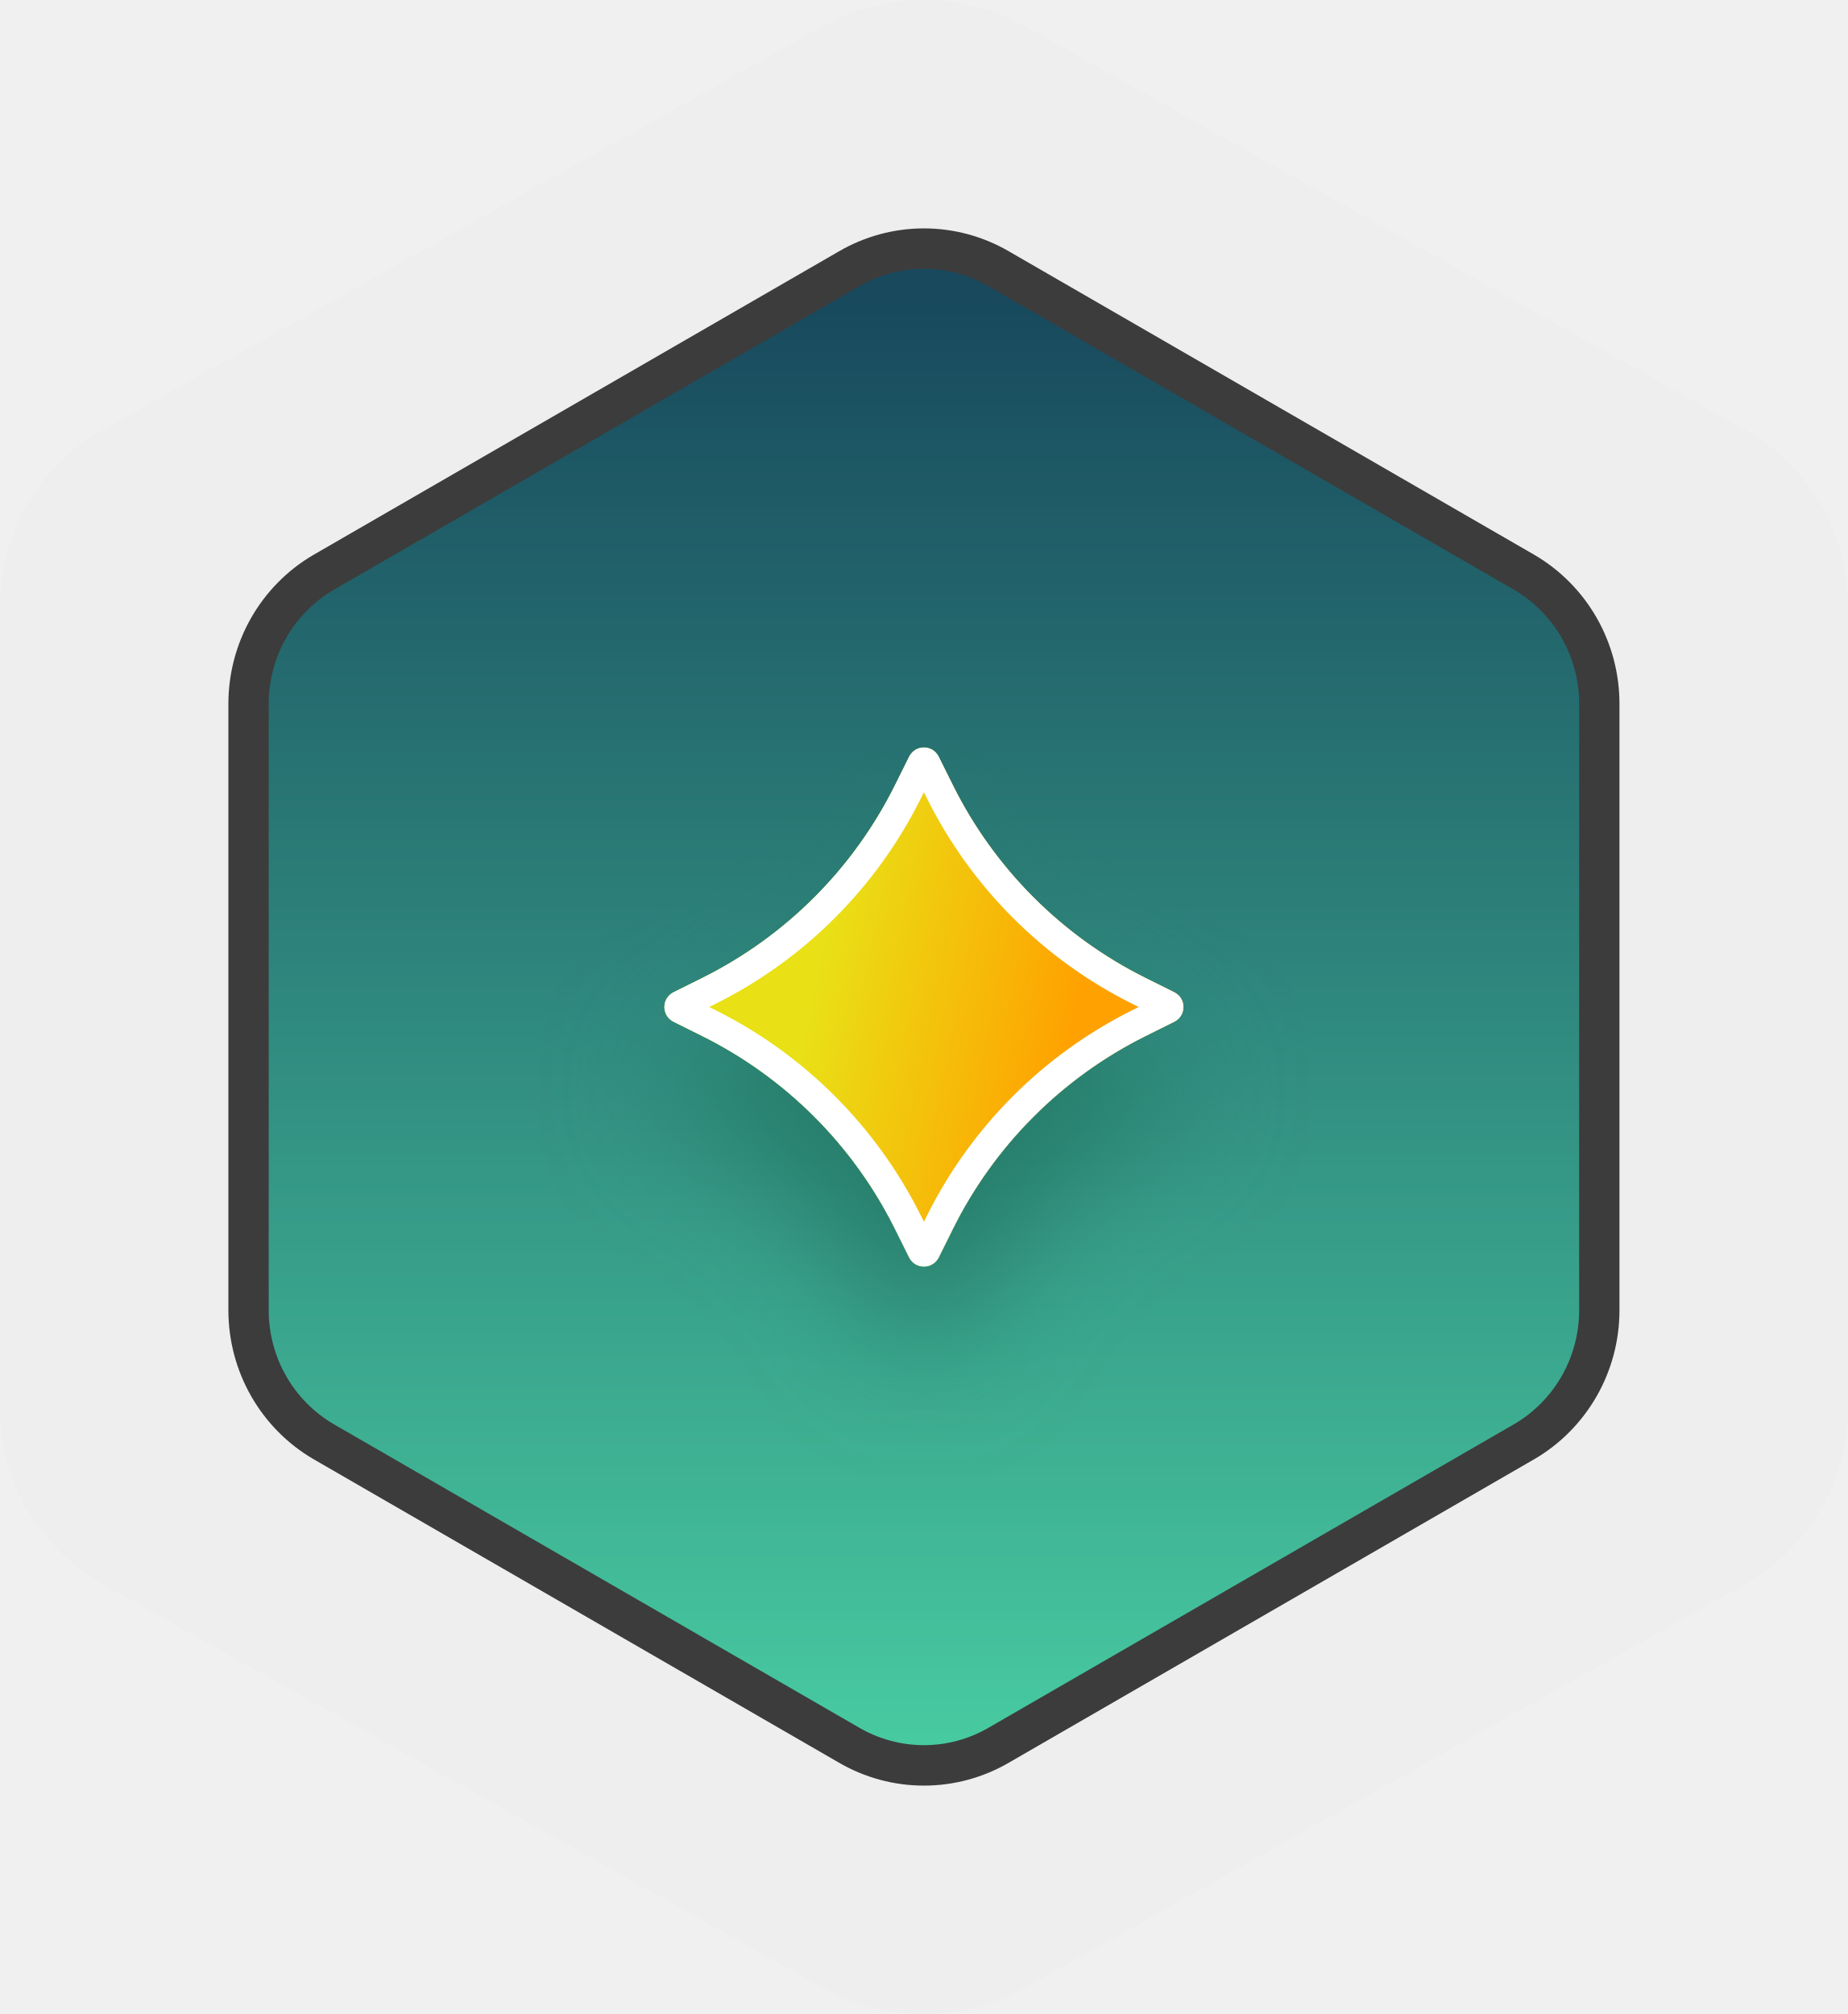
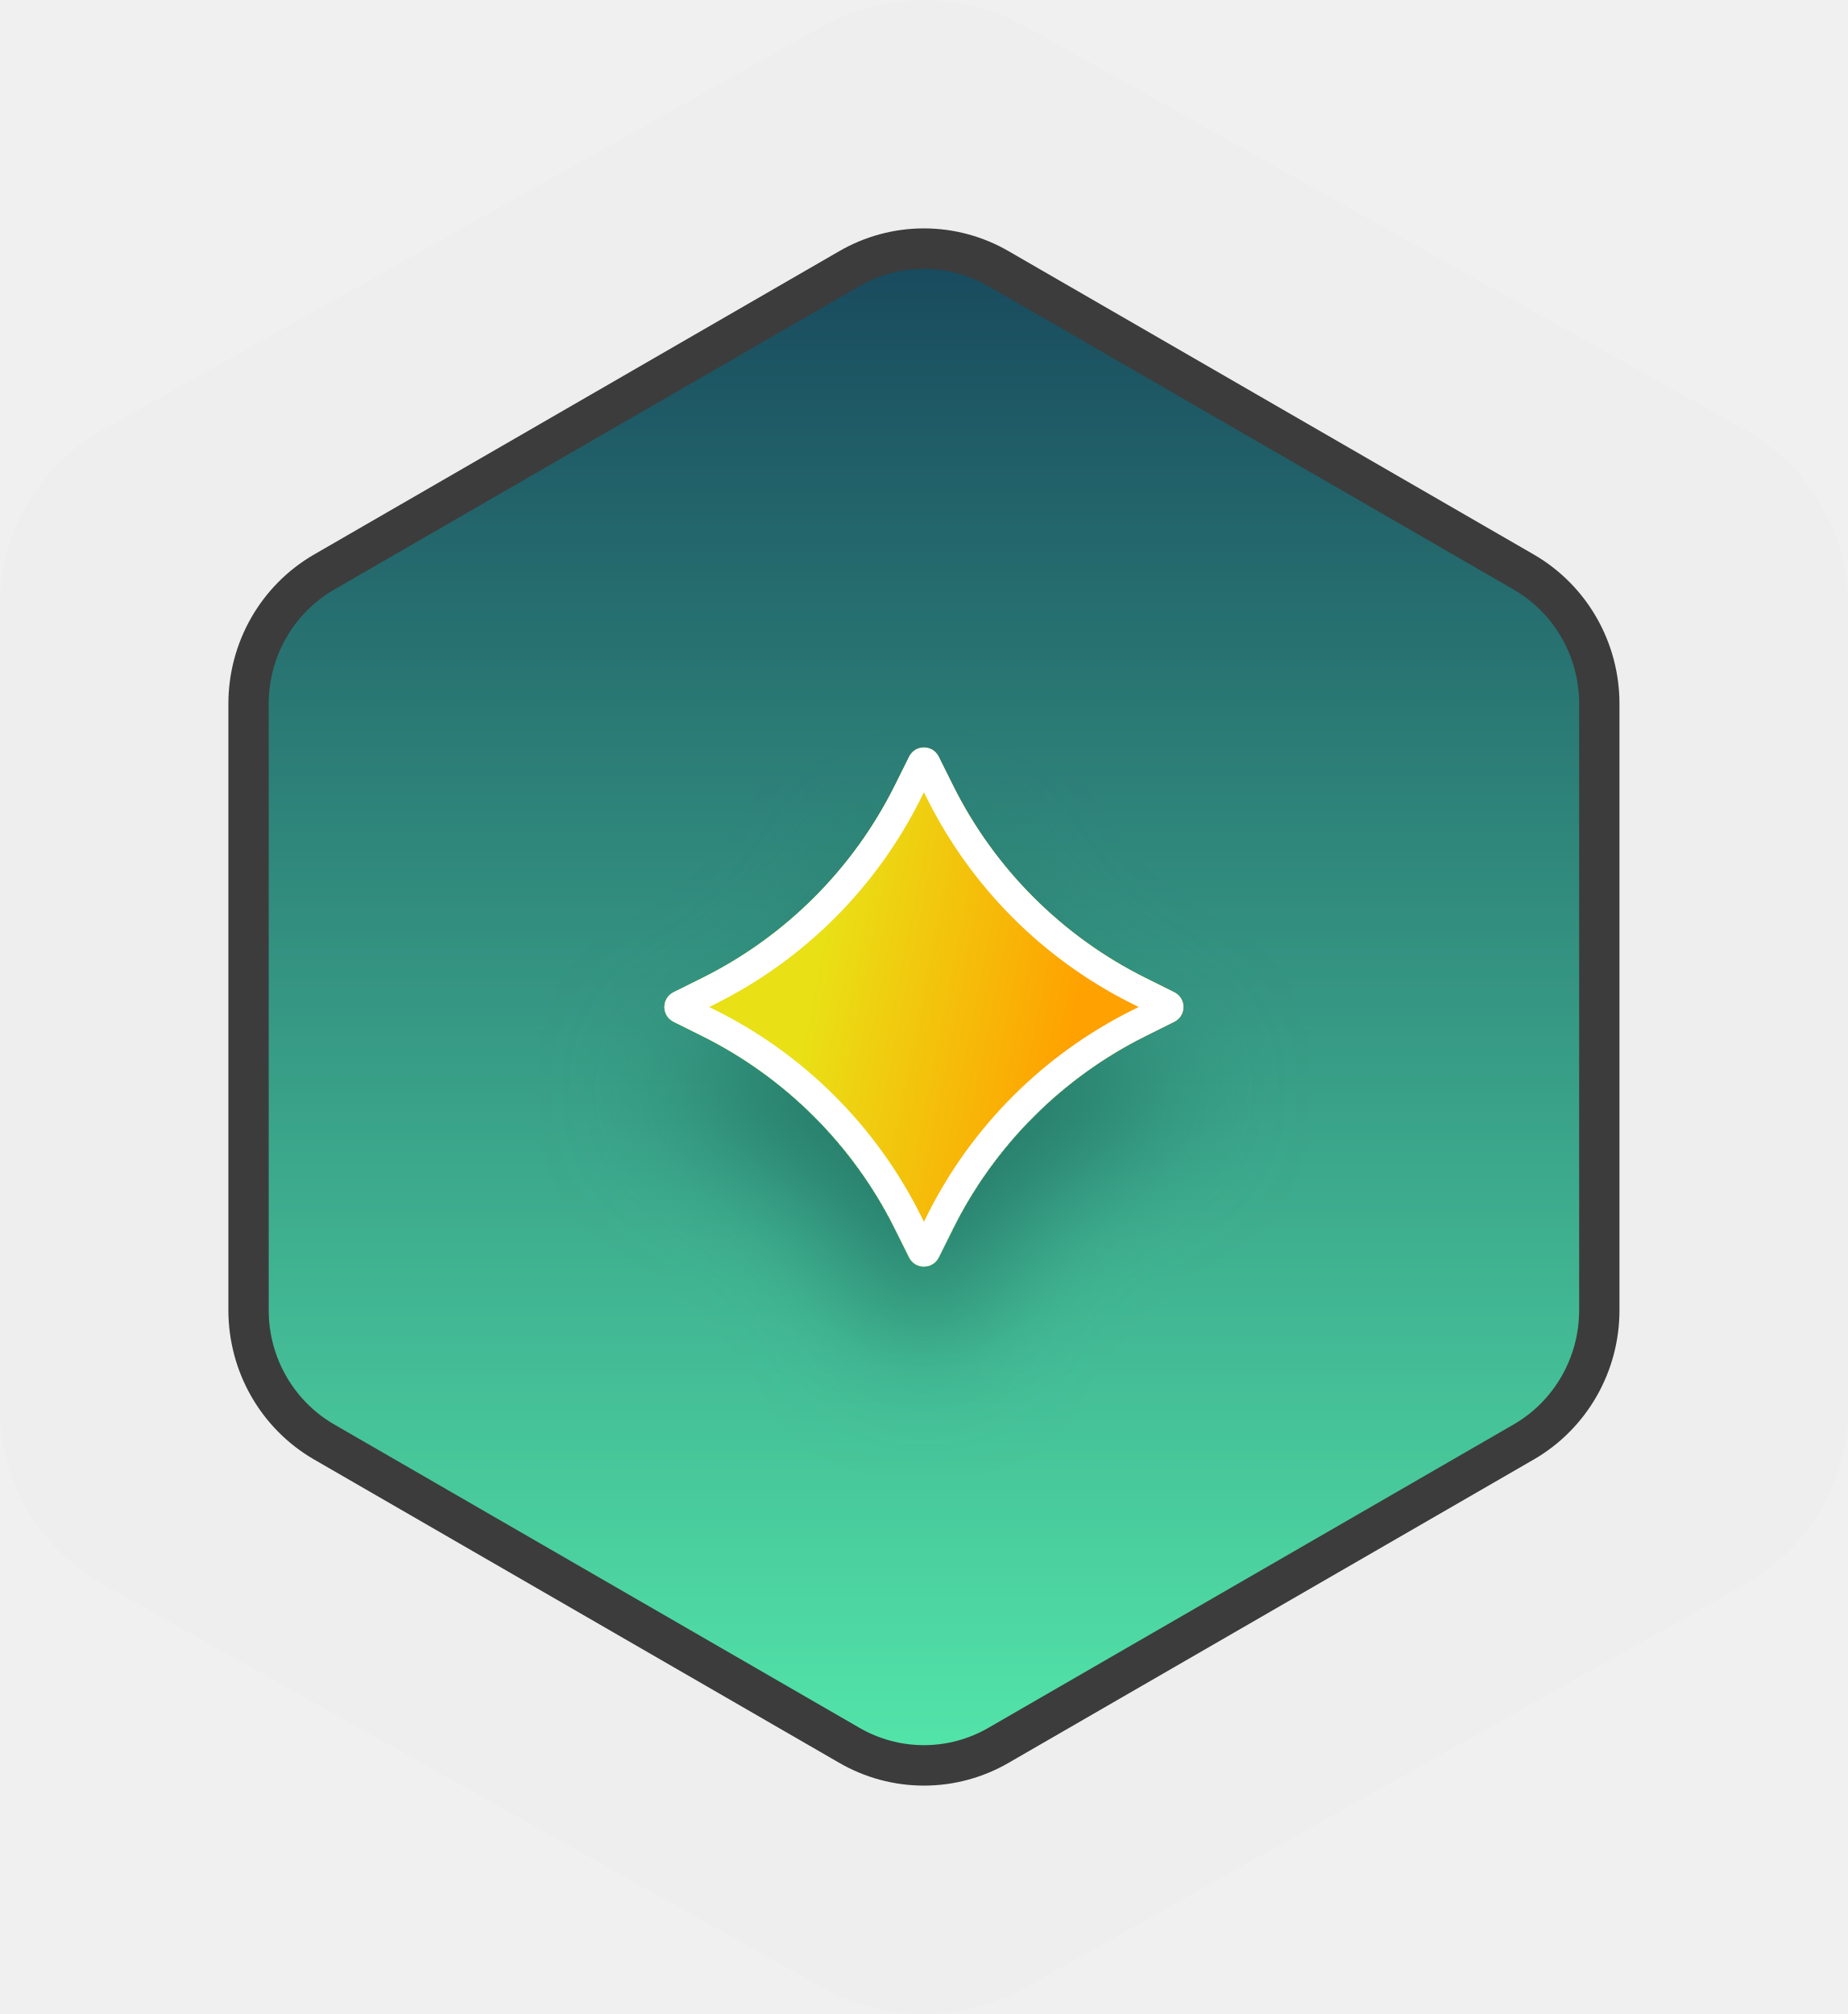
<svg xmlns="http://www.w3.org/2000/svg" width="89" height="97" viewBox="0 0 89 97" fill="none">
-   <path d="M89 67.904V29.096C88.998 27.395 88.54 25.724 87.673 24.251C86.805 22.778 85.557 21.555 84.056 20.704L49.444 1.3C47.941 0.448 46.236 0 44.5 0C42.764 0 41.059 0.448 39.556 1.3L4.944 20.704C3.443 21.555 2.195 22.778 1.327 24.251C0.46 25.724 0.002 27.395 0 29.096V67.904C0.002 69.605 0.46 71.276 1.327 72.749C2.195 74.222 3.443 75.445 4.944 76.296L39.556 95.7C41.059 96.552 42.764 97 44.5 97C46.236 97 47.941 96.552 49.444 95.7L84.056 76.296C85.557 75.445 86.805 74.222 87.673 72.749C88.54 71.276 88.998 69.605 89 67.904Z" fill="#EEEEEE" />
-   <path d="M77.379 63.114V63.114V33.887V33.887C77.377 32.545 77.027 31.226 76.362 30.064C75.698 28.902 74.742 27.936 73.591 27.264L73.589 27.264L48.29 12.651C48.29 12.651 48.29 12.651 48.29 12.651C47.138 11.978 45.831 11.624 44.5 11.624C43.169 11.624 41.862 11.978 40.71 12.651C40.709 12.651 40.709 12.651 40.709 12.651L15.41 27.264L15.409 27.264C14.258 27.936 13.302 28.902 12.637 30.064C11.973 31.226 11.622 32.545 11.621 33.887V33.887L11.621 63.114L11.621 63.114C11.622 64.456 11.973 65.774 12.637 66.937C13.302 68.099 14.258 69.065 15.409 69.736L15.41 69.737L40.709 84.35C40.709 84.35 40.709 84.35 40.71 84.35C41.862 85.022 43.169 85.376 44.5 85.376C45.831 85.376 47.138 85.022 48.29 84.35C48.29 84.35 48.29 84.35 48.29 84.35L73.589 69.737L73.591 69.736C74.742 69.065 75.698 68.099 76.362 66.937C77.027 65.774 77.377 64.456 77.379 63.114Z" fill="url(#paint0_linear_510_11630)" stroke="white" stroke-width="0.7" stroke-linecap="round" stroke-linejoin="round" />
-   <path fill-rule="evenodd" clip-rule="evenodd" d="M40.399 12.11C41.646 11.383 43.06 11 44.5 11C45.94 11 47.354 11.383 48.601 12.11C48.601 12.11 48.602 12.111 48.603 12.111L73.903 26.724C75.148 27.451 76.182 28.496 76.901 29.753C77.62 31.01 77.999 32.435 78 33.886V63.114C77.999 64.565 77.62 65.99 76.901 67.247C76.182 68.504 75.148 69.549 73.903 70.276L73.899 70.278L48.603 84.889C48.602 84.889 48.602 84.889 48.601 84.89C47.355 85.617 45.94 86 44.5 86C43.06 86 41.645 85.617 40.398 84.89C40.398 84.889 40.398 84.889 40.397 84.889L15.101 70.278L15.097 70.276C13.851 69.549 12.818 68.504 12.099 67.247C11.38 65.99 11.002 64.565 11 63.114V33.886C11.002 32.435 11.38 31.01 12.099 29.753C12.818 28.496 13.851 27.451 15.097 26.724L15.101 26.722L40.397 12.111C40.398 12.111 40.399 12.11 40.399 12.11ZM44.5 12.948C43.403 12.948 42.325 13.24 41.374 13.795L41.37 13.797L16.074 28.408C16.073 28.409 16.072 28.409 16.072 28.409C15.123 28.964 14.333 29.761 13.784 30.722C13.234 31.684 12.943 32.775 12.942 33.887V63.113C12.943 64.225 13.234 65.316 13.784 66.278C14.333 67.239 15.123 68.036 16.072 68.591C16.072 68.591 16.073 68.591 16.074 68.592L41.374 83.205C42.325 83.76 43.403 84.052 44.5 84.052C45.597 84.052 46.675 83.76 47.626 83.205L47.63 83.203L72.926 68.592C72.927 68.591 72.928 68.591 72.928 68.591C73.877 68.036 74.667 67.239 75.216 66.278C75.766 65.316 76.057 64.224 76.058 63.112V33.888C76.057 32.776 75.766 31.684 75.216 30.722C74.667 29.761 73.877 28.964 72.928 28.409C72.928 28.409 72.927 28.409 72.926 28.408L47.63 13.797L47.626 13.795C46.675 13.24 45.597 12.948 44.5 12.948Z" fill="#3C3C3C" />
-   <mask id="mask0_510_11630" style="mask-type:alpha" maskUnits="userSpaceOnUse" x="11" y="11" width="65" height="73">
-     <path d="M76 62.103V32.897C75.999 31.617 75.664 30.359 75.031 29.25C74.397 28.142 73.486 27.221 72.389 26.581L47.111 11.978C46.013 11.337 44.768 11 43.5 11C42.232 11 40.987 11.337 39.889 11.978L14.611 26.581C13.514 27.221 12.603 28.142 11.969 29.25C11.336 30.359 11.001 31.617 11 32.897V62.103C11.001 63.383 11.336 64.641 11.969 65.749C12.603 66.858 13.514 67.779 14.611 68.419L39.889 83.022C40.987 83.663 42.232 84 43.5 84C44.768 84 46.013 83.663 47.111 83.022L72.389 68.419C73.486 67.779 74.397 66.858 75.031 65.749C75.664 64.641 75.999 63.383 76 62.103Z" fill="white" />
-   </mask>
-   <g mask="url(#mask0_510_11630)">
-     <g filter="url(#filter0_d_510_11630)">
-       <path d="M43.79 36.44C44.082 35.853 44.918 35.853 45.21 36.44L45.9 37.826C47.9 41.844 51.156 45.1 55.174 47.1L56.56 47.79C57.147 48.082 57.147 48.918 56.56 49.21L55.174 49.9C51.156 51.9 47.9 55.156 45.9 59.174L45.21 60.56C44.918 61.147 44.082 61.147 43.79 60.56L43.1 59.174C41.1 55.156 37.844 51.9 33.826 49.9L32.44 49.21C31.853 48.918 31.853 48.082 32.44 47.79L33.826 47.1C37.844 45.1 41.1 41.844 43.1 37.826L43.79 36.44Z" fill="url(#paint1_linear_510_11630)" />
-       <path d="M44.416 36.752C44.428 36.728 44.44 36.718 44.45 36.713C44.462 36.706 44.479 36.7 44.5 36.7C44.521 36.7 44.538 36.706 44.55 36.713C44.56 36.718 44.572 36.728 44.584 36.752L45.273 38.138C47.341 42.292 50.708 45.659 54.862 47.727L56.248 48.416C56.272 48.428 56.282 48.441 56.287 48.45C56.294 48.462 56.3 48.479 56.3 48.5C56.3 48.521 56.294 48.538 56.287 48.55C56.282 48.56 56.272 48.572 56.248 48.584L54.862 49.273C50.708 51.341 47.341 54.708 45.273 58.862L44.584 60.248C44.572 60.272 44.56 60.282 44.55 60.287C44.538 60.294 44.521 60.3 44.5 60.3C44.479 60.3 44.462 60.294 44.45 60.287C44.44 60.282 44.428 60.272 44.416 60.248L43.727 58.862C41.659 54.708 38.292 51.341 34.138 49.273L32.752 48.584C32.728 48.572 32.718 48.56 32.713 48.55C32.706 48.538 32.7 48.521 32.7 48.5C32.7 48.479 32.706 48.462 32.713 48.45C32.718 48.441 32.728 48.428 32.752 48.416L34.138 47.727C38.292 45.659 41.659 42.292 43.727 38.138L44.416 36.752Z" stroke="white" stroke-width="1.4" />
+   <g id="Rewards program">
+     <g id="Refer">
+       <path id="Vector" d="M89 67.904V29.096C88.998 27.395 88.54 25.724 87.673 24.251C86.805 22.778 85.557 21.555 84.056 20.704L49.444 1.3C47.941 0.448 46.236 0 44.5 0C42.764 0 41.059 0.448 39.556 1.3L4.944 20.704C3.443 21.555 2.195 22.778 1.327 24.251C0.46 25.724 0.002 27.395 0 29.096V67.904C0.002 69.605 0.46 71.276 1.327 72.749C2.195 74.222 3.443 75.445 4.944 76.296L39.556 95.7C41.059 96.552 42.764 97 44.5 97C46.236 97 47.941 96.552 49.444 95.7L84.056 76.296C85.557 75.445 86.805 74.222 87.673 72.749C88.54 71.276 88.998 69.605 89 67.904Z" fill="#EEEEEE" />
+       <g id="Rewards">
+         <g id="Group 27524">
+           <path id="Vector_2" d="M77.379 63.114V63.114V33.887V33.887C77.377 32.545 77.027 31.227 76.362 30.064C75.698 28.902 74.742 27.936 73.591 27.265L73.589 27.264L48.29 12.651C48.29 12.651 48.29 12.651 48.29 12.651C47.138 11.979 45.831 11.625 44.5 11.625C43.169 11.625 41.862 11.979 40.71 12.651C40.709 12.651 40.709 12.651 40.709 12.651L15.41 27.264L15.409 27.265C14.258 27.936 13.302 28.902 12.637 30.064C11.973 31.227 11.622 32.545 11.621 33.887V33.887L11.621 63.114L11.621 63.114C11.622 64.456 11.973 65.775 12.637 66.937C13.302 68.099 14.258 69.065 15.409 69.737L15.41 69.737L40.709 84.35C40.709 84.35 40.709 84.35 40.71 84.35C41.862 85.022 43.169 85.376 44.5 85.376C45.831 85.376 47.138 85.022 48.29 84.35C48.29 84.35 48.29 84.35 48.29 84.35L73.589 69.737L73.591 69.737C74.742 69.065 75.698 68.099 76.362 66.937C77.027 65.775 77.377 64.456 77.379 63.114Z" fill="url(#paint0_linear_1149_24254)" stroke="white" stroke-width="0.7" stroke-linecap="round" stroke-linejoin="round" />
+           <path id="Vector (Stroke)" fill-rule="evenodd" clip-rule="evenodd" d="M40.399 12.11C41.646 11.383 43.06 11 44.5 11C45.94 11 47.354 11.383 48.601 12.11C48.601 12.11 48.602 12.111 48.603 12.111L73.903 26.724C75.148 27.451 76.182 28.496 76.901 29.753C77.62 31.01 77.999 32.435 78 33.886V63.114C77.999 64.565 77.62 65.99 76.901 67.247C76.182 68.504 75.148 69.549 73.903 70.276L73.899 70.278L48.603 84.889C48.602 84.889 48.602 84.889 48.601 84.89C47.355 85.617 45.94 86 44.5 86C43.06 86 41.645 85.617 40.398 84.89C40.398 84.889 40.398 84.889 40.397 84.889L15.101 70.278L15.097 70.276C13.851 69.549 12.818 68.504 12.099 67.247C11.38 65.99 11.002 64.565 11 63.114V33.886C11.002 32.435 11.38 31.01 12.099 29.753C12.818 28.496 13.851 27.451 15.097 26.724L15.101 26.722L40.397 12.111C40.398 12.111 40.399 12.11 40.399 12.11ZM44.5 12.948C43.403 12.948 42.325 13.24 41.374 13.795L41.37 13.797L16.074 28.408C16.073 28.409 16.072 28.409 16.072 28.409C15.123 28.964 14.333 29.761 13.784 30.722C13.234 31.684 12.943 32.775 12.942 33.887V63.113C12.943 64.225 13.234 65.316 13.784 66.278C14.333 67.239 15.123 68.036 16.072 68.591C16.072 68.591 16.073 68.591 16.074 68.592L41.374 83.205C42.325 83.76 43.403 84.052 44.5 84.052C45.597 84.052 46.675 83.76 47.626 83.205L47.63 83.203L72.926 68.592C72.927 68.591 72.928 68.591 72.928 68.591C73.877 68.036 74.667 67.239 75.216 66.278C75.766 65.316 76.057 64.224 76.058 63.112V33.888C76.057 32.776 75.766 31.684 75.216 30.722C74.667 29.761 73.877 28.964 72.928 28.409C72.928 28.409 72.927 28.409 72.926 28.408L47.63 13.797L47.626 13.795C46.675 13.24 45.597 12.948 44.5 12.948Z" fill="#3C3C3C" />
+           <g id="Mask group">
+             <mask id="mask0_1149_24254" style="mask-type:alpha" maskUnits="userSpaceOnUse" x="11" y="11" width="65" height="73">
+               <g id="Refer bad">
+                 <g id="Group 27523">
+                   <path id="Vector_3" d="M76 62.103V32.897C75.999 31.617 75.664 30.359 75.031 29.25C74.397 28.142 73.486 27.221 72.389 26.581L47.111 11.978C46.013 11.337 44.768 11 43.5 11C42.232 11 40.987 11.337 39.889 11.978L14.611 26.581C13.514 27.221 12.603 28.142 11.969 29.25C11.336 30.359 11.001 31.617 11 32.897V62.103C11.001 63.383 11.336 64.641 11.969 65.749C12.603 66.858 13.514 67.779 14.611 68.419L39.889 83.022C40.987 83.663 42.232 84 43.5 84C44.768 84 46.013 83.663 47.111 83.022L72.389 68.419C73.486 67.779 74.397 66.858 75.031 65.749C75.664 64.641 75.999 63.383 76 62.103Z" fill="white" />
+                 </g>
+               </g>
+             </mask>
+             <g mask="url(#mask0_1149_24254)">
+               <g id="Star 1" filter="url(#filter0_d_1149_24254)">
+                 <path d="M43.79 36.44C44.082 35.853 44.918 35.853 45.21 36.44L45.9 37.826C47.9 41.844 51.156 45.1 55.174 47.1L56.56 47.79C57.147 48.082 57.147 48.918 56.56 49.21L55.174 49.9C51.156 51.9 47.9 55.156 45.9 59.174L45.21 60.56C44.918 61.147 44.082 61.147 43.79 60.56L43.1 59.174C41.1 55.156 37.844 51.9 33.826 49.9L32.44 49.21C31.853 48.918 31.853 48.082 32.44 47.79L33.826 47.1C37.844 45.1 41.1 41.844 43.1 37.826L43.79 36.44Z" fill="url(#paint1_linear_1149_24254)" />
+                 <path d="M44.416 36.752C44.428 36.728 44.44 36.718 44.45 36.713C44.462 36.706 44.479 36.7 44.5 36.7C44.521 36.7 44.538 36.706 44.55 36.713C44.56 36.718 44.572 36.728 44.584 36.752L45.273 38.138C47.341 42.292 50.708 45.659 54.862 47.727L56.248 48.416C56.272 48.428 56.282 48.44 56.287 48.45C56.294 48.462 56.3 48.479 56.3 48.5C56.3 48.521 56.294 48.538 56.287 48.55C56.282 48.56 56.272 48.572 56.248 48.584L54.862 49.273C50.708 51.341 47.341 54.708 45.273 58.862L44.584 60.248C44.572 60.272 44.56 60.282 44.55 60.287C44.538 60.294 44.521 60.3 44.5 60.3C44.479 60.3 44.462 60.294 44.45 60.287C44.44 60.282 44.428 60.272 44.416 60.248L43.727 58.862C41.659 54.708 38.292 51.341 34.138 49.273L32.752 48.584C32.728 48.572 32.718 48.56 32.713 48.55C32.706 48.538 32.7 48.521 32.7 48.5C32.7 48.479 32.706 48.462 32.713 48.45C32.718 48.44 32.728 48.428 32.752 48.416L34.138 47.727C38.292 45.659 41.659 42.292 43.727 38.138L44.416 36.752Z" stroke="white" stroke-width="1.4" />
+               </g>
+             </g>
+           </g>
+         </g>
+       </g>
    </g>
  </g>
  <defs>
-     <filter id="filter0_d_510_11630" x="26" y="34" width="37" height="37" filterUnits="userSpaceOnUse" color-interpolation-filters="sRGB">
+     <filter id="filter0_d_1149_24254" x="26" y="34" width="37" height="37" filterUnits="userSpaceOnUse" color-interpolation-filters="sRGB">
      <feFlood flood-opacity="0" result="BackgroundImageFix" />
      <feColorMatrix in="SourceAlpha" type="matrix" values="0 0 0 0 0 0 0 0 0 0 0 0 0 0 0 0 0 0 127 0" result="hardAlpha" />
      <feOffset dy="4" />
      <feGaussianBlur stdDeviation="3" />
      <feComposite in2="hardAlpha" operator="out" />
      <feColorMatrix type="matrix" values="0 0 0 0 0.15 0 0 0 0 0.487 0 0 0 0 0.415 0 0 0 1 0" />
-       <feBlend mode="normal" in2="BackgroundImageFix" result="effect1_dropShadow_510_11630" />
-       <feBlend mode="normal" in="SourceGraphic" in2="effect1_dropShadow_510_11630" result="shape" />
+       <feBlend mode="normal" in2="BackgroundImageFix" result="effect1_dropShadow_1149_24254" />
+       <feBlend mode="normal" in="SourceGraphic" in2="effect1_dropShadow_1149_24254" result="shape" />
    </filter>
-     <linearGradient id="paint0_linear_510_11630" x1="44.5" y1="112.299" x2="44.5" y2="14.409" gradientUnits="userSpaceOnUse">
-       <stop stop-color="#5BFFBC" />
+     <linearGradient id="paint0_linear_1149_24254" x1="44" y1="85.002" x2="44" y2="12.002" gradientUnits="userSpaceOnUse">
+       <stop stop-color="#53E6AA" />
      <stop offset="1" stop-color="#18495D" />
    </linearGradient>
-     <linearGradient id="paint1_linear_510_11630" x1="39.502" y1="46.001" x2="52.002" y2="48.501" gradientUnits="userSpaceOnUse">
+     <linearGradient id="paint1_linear_1149_24254" x1="39.502" y1="46.001" x2="52.002" y2="48.501" gradientUnits="userSpaceOnUse">
      <stop stop-color="#E9E016" />
      <stop offset="1" stop-color="#FFA100" />
    </linearGradient>
  </defs>
</svg>
